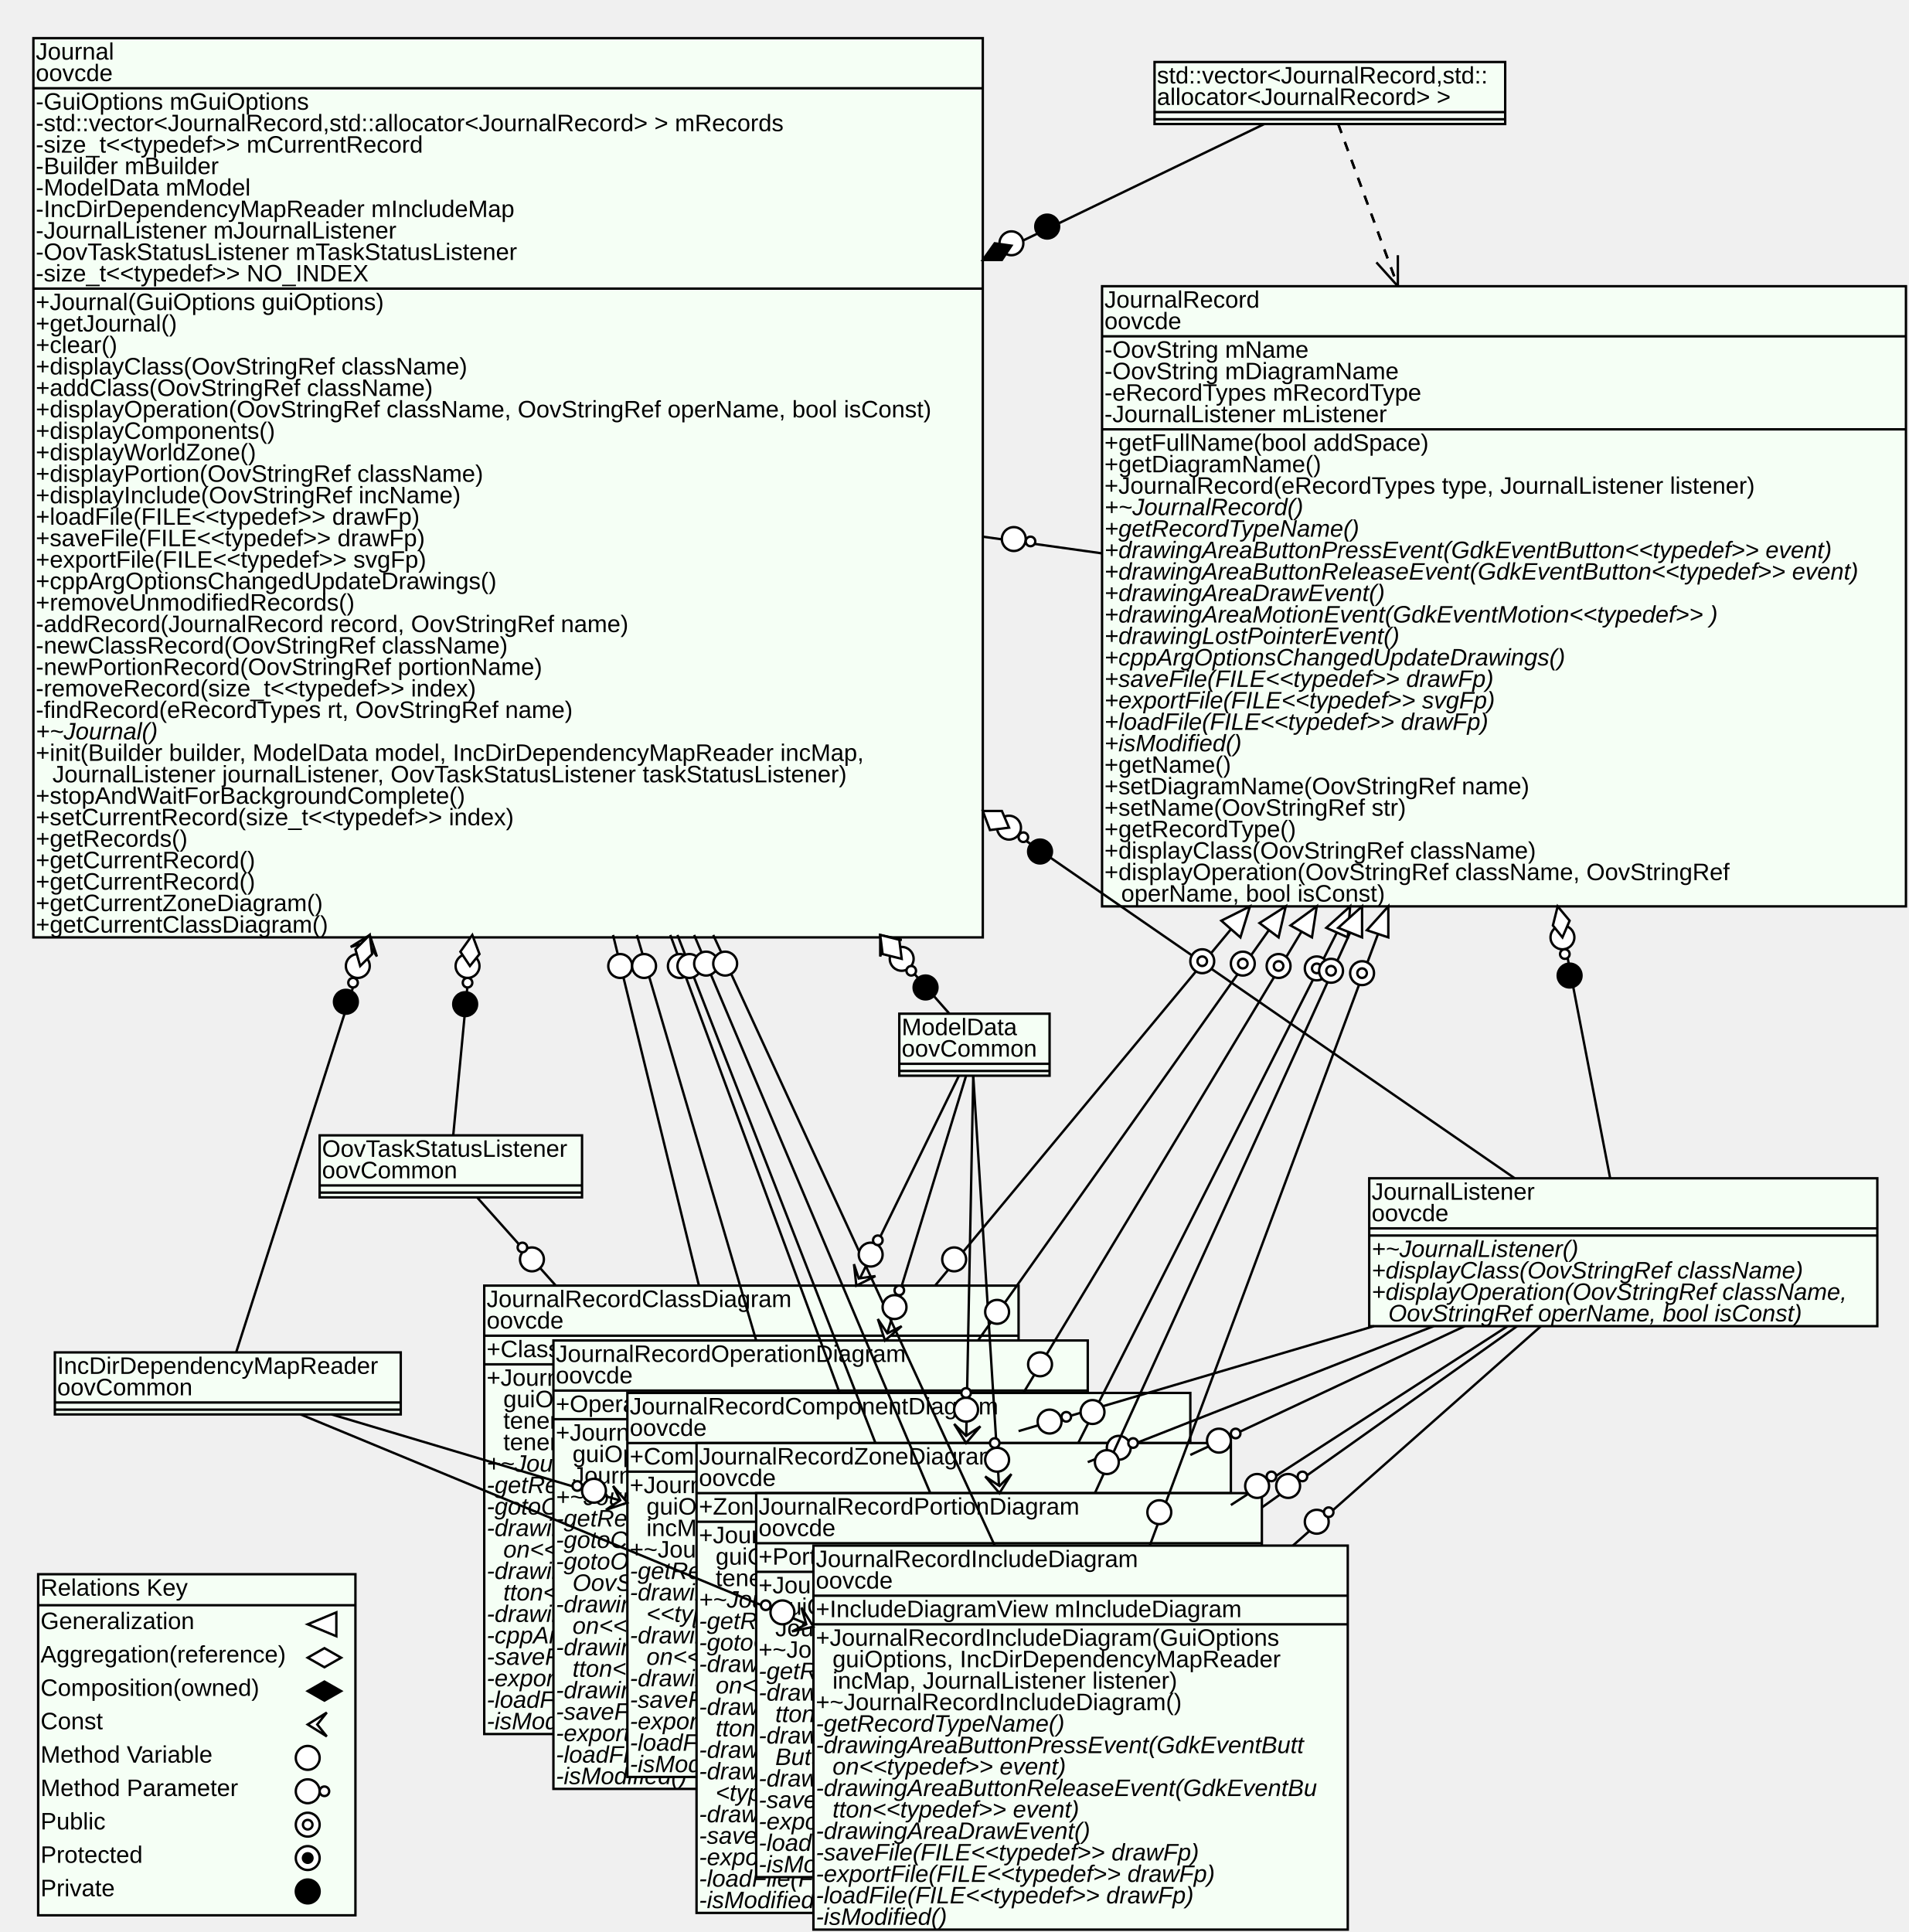
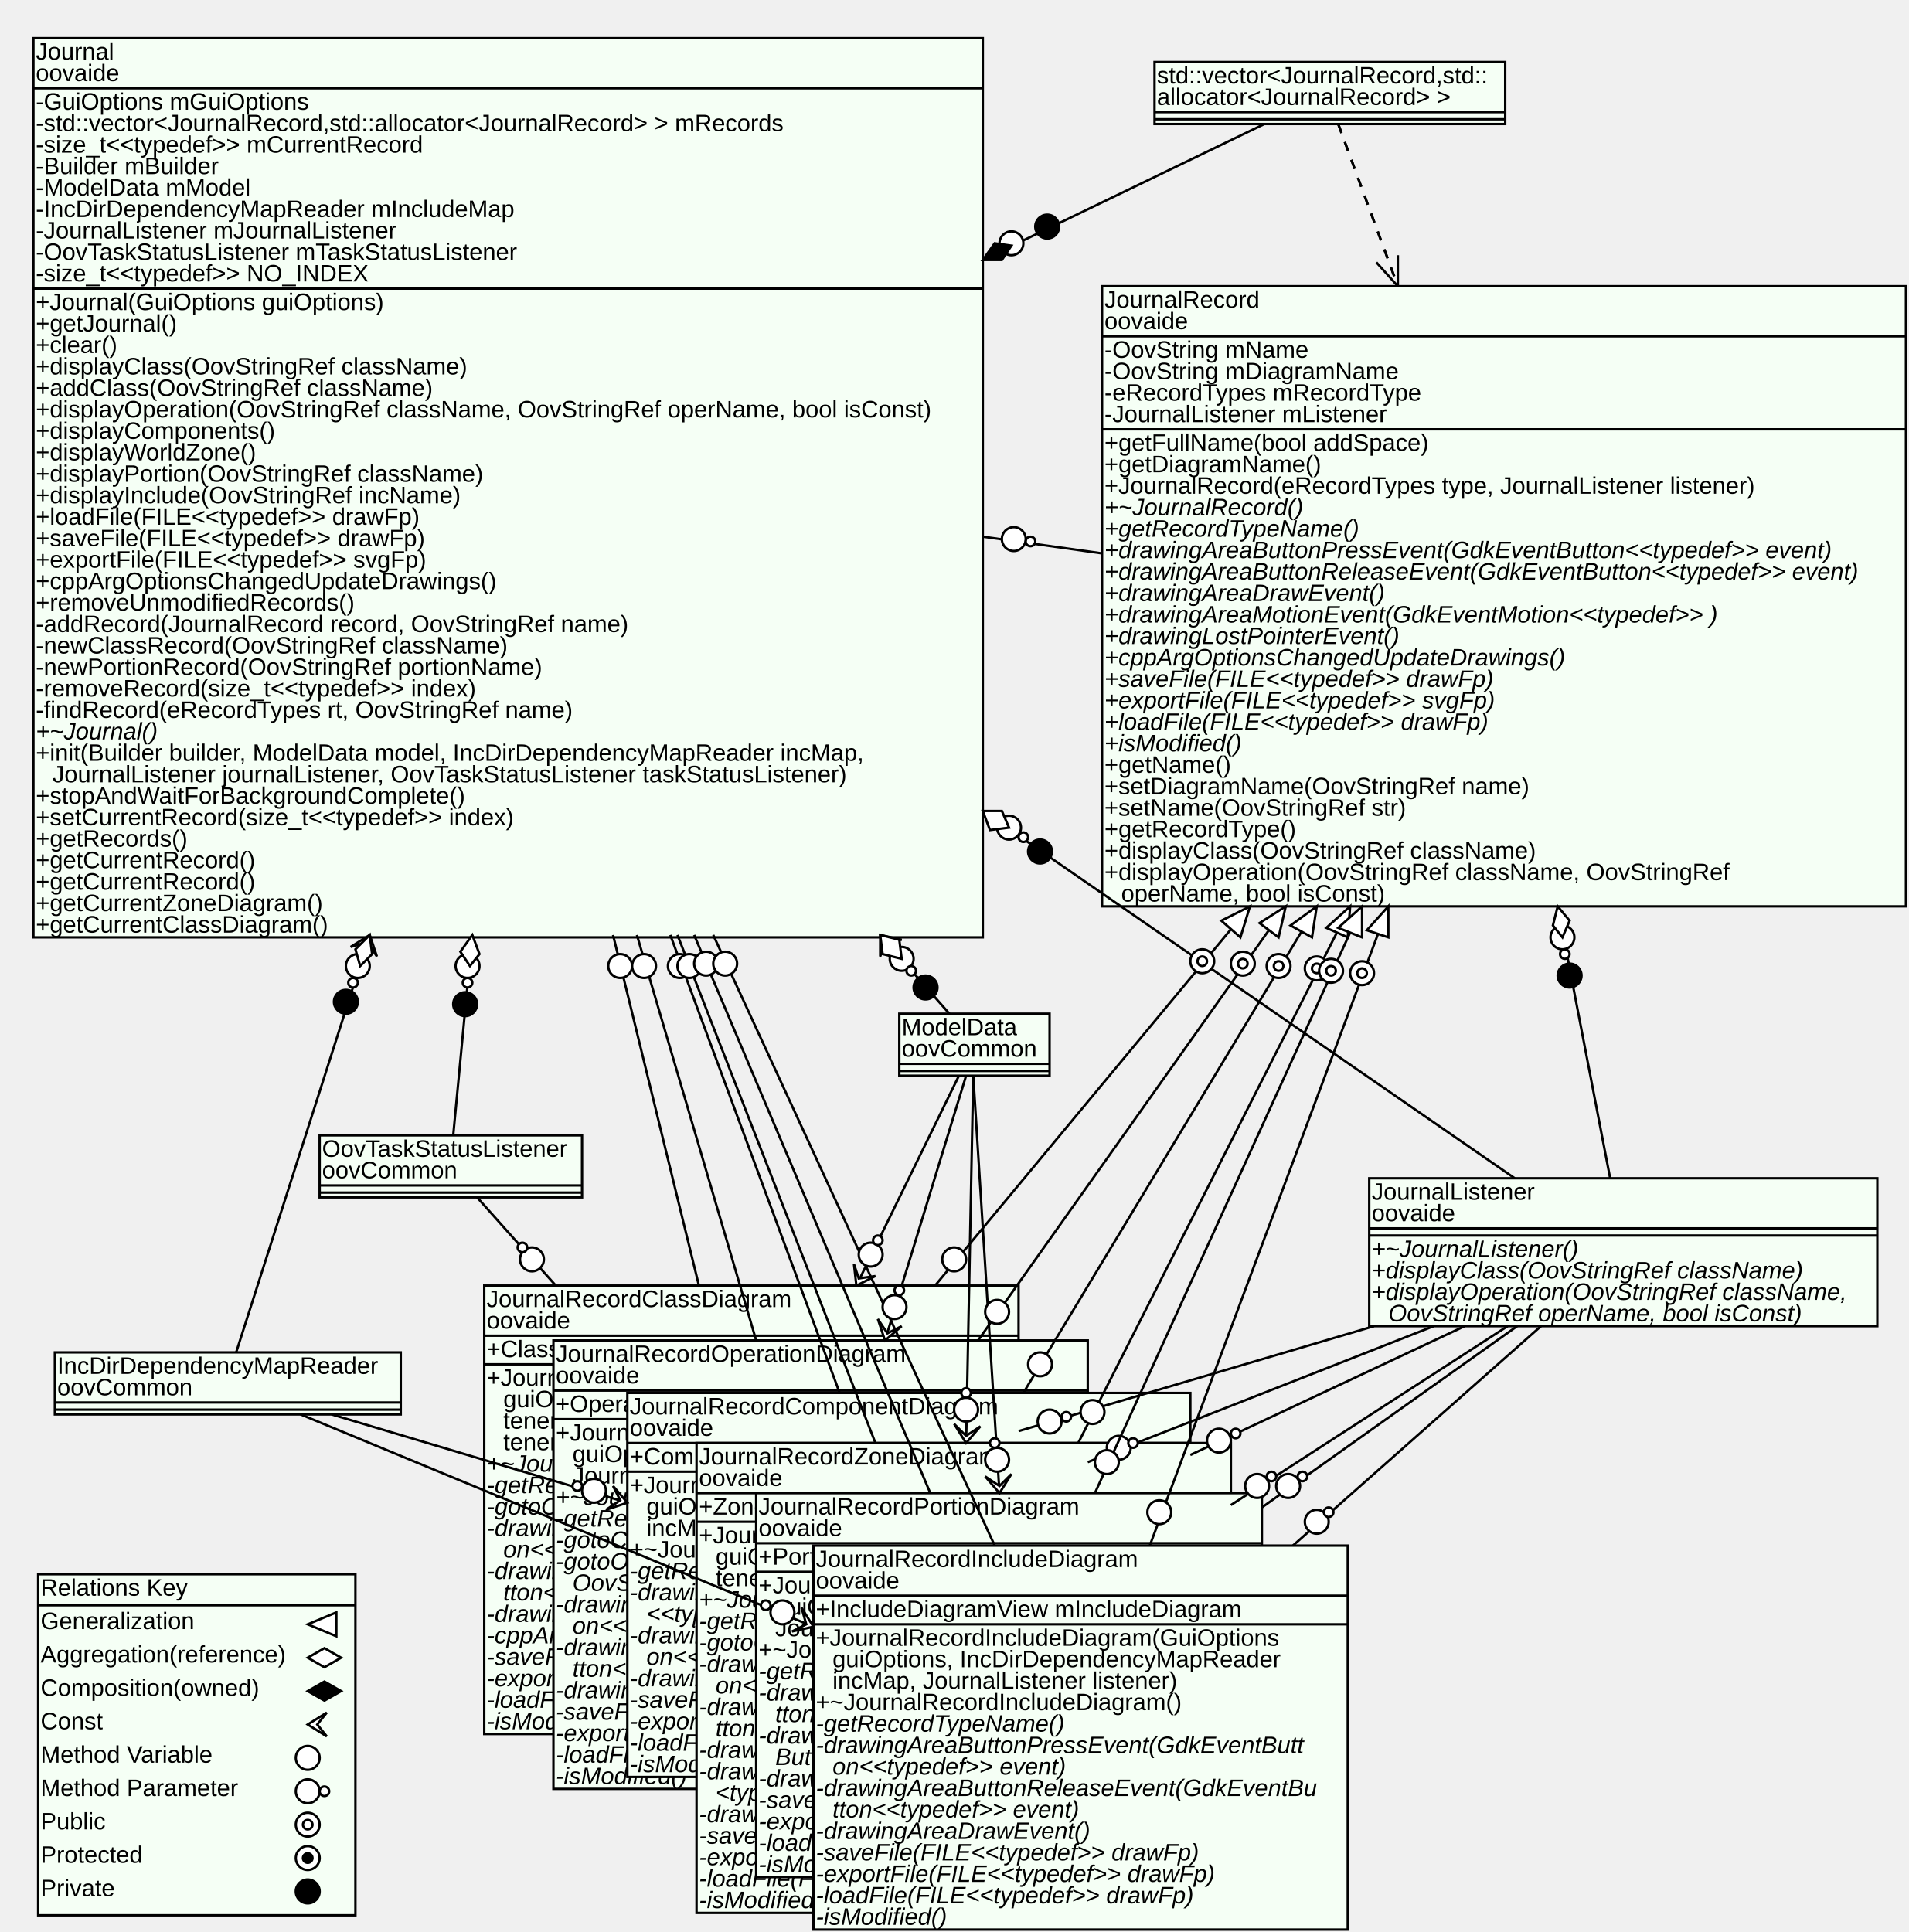
<svg xmlns="http://www.w3.org/2000/svg" version="1.1" font-family="Arial, Helvetica, sans-serif" font-size="10" width="800" height="810">
  <g fill="#f5fff5" stroke="#000000" style="stroke-width:1">
    <rect x="16" y="660" width="133" height="143" />
    <line x1="16" y1="673" x2="149" y2="673" />
    <polygon points="129,681 141,686 141,676 129,681 " style="fill:#ffffff" />
    <polygon points="129,695 136,699 143,695 136,691 129,695 " style="fill:#ffffff" />
    <polygon points="129,709 136,713 143,709 136,705 129,709 " style="fill:#000000" />
    <polygon points="129,723 137,728 133,723 137,718 129,723 " style="fill:#ffffff" />
    <circle cx="129" cy="737" r="5" style="fill:#ffffff" />
    <circle cx="129" cy="751" r="5" style="fill:#ffffff" />
    <circle cx="136" cy="751" r="2" style="fill:#ffffff" />
    <circle cx="129" cy="765" r="5" style="fill:#ffffff" />
    <circle cx="129" cy="765" r="2" style="fill:#ffffff" />
    <circle cx="129" cy="779" r="5" style="fill:#ffffff" />
    <circle cx="129" cy="779" r="2" style="fill:#000000" />
    <circle cx="129" cy="793" r="5" style="fill:#000000" />
    <circle cx="129" cy="793" r="2" style="fill:#000000" />
  </g>
  <g stroke="none">
    <text x="17" y="669">Relations Key</text>
    <text x="17" y="683">Generalization</text>
    <text x="17" y="697">Aggregation(reference)</text>
    <text x="17" y="711">Composition(owned)</text>
    <text x="17" y="725">Const</text>
    <text x="17" y="739">Method Variable</text>
    <text x="17" y="753">Method Parameter</text>
    <text x="17" y="767">Public</text>
    <text x="17" y="781">Protected</text>
    <text x="17" y="795">Private</text>
  </g>
  <g fill="#f5fff5" stroke="#000000" style="stroke-width:1">
    <rect x="14" y="16" width="398" height="377" />
    <line x1="14" y1="37" x2="412" y2="37" />
    <line x1="14" y1="121" x2="412" y2="121" />
  </g>
  <g stroke="none">
    <text x="15" y="25">Journal</text>
-     <text x="15" y="34">oovcde</text>
+     <text x="15" y="34">oovaide</text>
    <text x="15" y="46">-GuiOptions mGuiOptions</text>
    <text x="15" y="55">-std::vector&lt;JournalRecord,std::allocator&lt;JournalRecord&gt; &gt; mRecords</text>
    <text x="15" y="64">-size_t&lt;&lt;typedef&gt;&gt; mCurrentRecord</text>
    <text x="15" y="73">-Builder mBuilder</text>
    <text x="15" y="82">-ModelData mModel</text>
    <text x="15" y="91">-IncDirDependencyMapReader mIncludeMap</text>
    <text x="15" y="100">-JournalListener mJournalListener</text>
    <text x="15" y="109">-OovTaskStatusListener mTaskStatusListener</text>
    <text x="15" y="118">-size_t&lt;&lt;typedef&gt;&gt; NO_INDEX</text>
    <text x="15" y="130">+Journal(GuiOptions guiOptions)</text>
    <text x="15" y="139">+getJournal()</text>
    <text x="15" y="148">+clear()</text>
    <text x="15" y="157">+displayClass(OovStringRef className)</text>
    <text x="15" y="166">+addClass(OovStringRef className)</text>
    <text x="15" y="175">+displayOperation(OovStringRef className, OovStringRef operName, bool isConst)</text>
    <text x="15" y="184">+displayComponents()</text>
    <text x="15" y="193">+displayWorldZone()</text>
    <text x="15" y="202">+displayPortion(OovStringRef className)</text>
    <text x="15" y="211">+displayInclude(OovStringRef incName)</text>
    <text x="15" y="220">+loadFile(FILE&lt;&lt;typedef&gt;&gt; drawFp)</text>
    <text x="15" y="229">+saveFile(FILE&lt;&lt;typedef&gt;&gt; drawFp)</text>
    <text x="15" y="238">+exportFile(FILE&lt;&lt;typedef&gt;&gt; svgFp)</text>
    <text x="15" y="247">+cppArgOptionsChangedUpdateDrawings()</text>
    <text x="15" y="256">+removeUnmodifiedRecords()</text>
    <text x="15" y="265">-addRecord(JournalRecord record, OovStringRef name)</text>
    <text x="15" y="274">-newClassRecord(OovStringRef className)</text>
    <text x="15" y="283">-newPortionRecord(OovStringRef portionName)</text>
    <text x="15" y="292">-removeRecord(size_t&lt;&lt;typedef&gt;&gt; index)</text>
    <text x="15" y="301">-findRecord(eRecordTypes rt, OovStringRef name)</text>
    <text x="15" y="319">+init(Builder builder, ModelData model, IncDirDependencyMapReader incMap, </text>
    <text x="22" y="328">JournalListener journalListener, OovTaskStatusListener taskStatusListener)</text>
    <text x="15" y="337">+stopAndWaitForBackgroundComplete()</text>
    <text x="15" y="346">+setCurrentRecord(size_t&lt;&lt;typedef&gt;&gt; index)</text>
    <text x="15" y="355">+getRecords()</text>
    <text x="15" y="364">+getCurrentRecord()</text>
    <text x="15" y="373">+getCurrentRecord()</text>
    <text x="15" y="382">+getCurrentZoneDiagram()</text>
    <text x="15" y="391">+getCurrentClassDiagram()</text>
  </g>
  <g stroke="none" font-style="italic">
    <text x="15" y="310">+~Journal()</text>
  </g>
  <g fill="#f5fff5" stroke="#000000" style="stroke-width:1">
    <rect x="484" y="26" width="147" height="26" />
    <line x1="484" y1="47" x2="631" y2="47" />
    <line x1="484" y1="50" x2="631" y2="50" />
  </g>
  <g stroke="none">
    <text x="485" y="35">std::vector&lt;JournalRecord,std::</text>
    <text x="485" y="44">  allocator&lt;JournalRecord&gt; &gt;</text>
  </g>
  <g stroke="none" font-style="italic">
</g>
  <g fill="#f5fff5" stroke="#000000" style="stroke-width:1">
    <rect x="377" y="425" width="63" height="26" />
    <line x1="377" y1="446" x2="440" y2="446" />
    <line x1="377" y1="449" x2="440" y2="449" />
  </g>
  <g stroke="none">
    <text x="378" y="434">ModelData</text>
    <text x="378" y="443">oovCommon</text>
  </g>
  <g stroke="none" font-style="italic">
</g>
  <g fill="#f5fff5" stroke="#000000" style="stroke-width:1">
    <rect x="23" y="567" width="145" height="26" />
    <line x1="23" y1="588" x2="168" y2="588" />
    <line x1="23" y1="591" x2="168" y2="591" />
  </g>
  <g stroke="none">
    <text x="24" y="576">IncDirDependencyMapReader</text>
    <text x="24" y="585">oovCommon</text>
  </g>
  <g stroke="none" font-style="italic">
</g>
  <g fill="#f5fff5" stroke="#000000" style="stroke-width:1">
    <rect x="574" y="494" width="213" height="62" />
    <line x1="574" y1="515" x2="787" y2="515" />
    <line x1="574" y1="518" x2="787" y2="518" />
  </g>
  <g stroke="none">
    <text x="575" y="503">JournalListener</text>
-     <text x="575" y="512">oovcde</text>
+     <text x="575" y="512">oovaide</text>
  </g>
  <g stroke="none" font-style="italic">
    <text x="575" y="527">+~JournalListener()</text>
    <text x="575" y="536">+displayClass(OovStringRef className)</text>
    <text x="575" y="545">+displayOperation(OovStringRef className,</text>
    <text x="582" y="554"> OovStringRef operName, bool isConst)</text>
  </g>
  <g fill="#f5fff5" stroke="#000000" style="stroke-width:1">
    <rect x="134" y="476" width="110" height="26" />
    <line x1="134" y1="497" x2="244" y2="497" />
    <line x1="134" y1="500" x2="244" y2="500" />
  </g>
  <g stroke="none">
    <text x="135" y="485">OovTaskStatusListener</text>
    <text x="135" y="494">oovCommon</text>
  </g>
  <g stroke="none" font-style="italic">
</g>
  <g fill="#f5fff5" stroke="#000000" style="stroke-width:1">
    <rect x="462" y="120" width="337" height="260" />
    <line x1="462" y1="141" x2="799" y2="141" />
    <line x1="462" y1="180" x2="799" y2="180" />
  </g>
  <g stroke="none">
    <text x="463" y="129">JournalRecord</text>
-     <text x="463" y="138">oovcde</text>
+     <text x="463" y="138">oovaide</text>
    <text x="463" y="150">-OovString mName</text>
    <text x="463" y="159">-OovString mDiagramName</text>
    <text x="463" y="168">-eRecordTypes mRecordType</text>
    <text x="463" y="177">-JournalListener mListener</text>
    <text x="463" y="189">+getFullName(bool addSpace)</text>
    <text x="463" y="198">+getDiagramName()</text>
    <text x="463" y="207">+JournalRecord(eRecordTypes type, JournalListener listener)</text>
    <text x="463" y="324">+getName()</text>
    <text x="463" y="333">+setDiagramName(OovStringRef name)</text>
    <text x="463" y="342">+setName(OovStringRef str)</text>
    <text x="463" y="351">+getRecordType()</text>
    <text x="463" y="360">+displayClass(OovStringRef className)</text>
    <text x="463" y="369">+displayOperation(OovStringRef className, OovStringRef </text>
    <text x="470" y="378">operName, bool isConst)</text>
  </g>
  <g stroke="none" font-style="italic">
    <text x="463" y="216">+~JournalRecord()</text>
    <text x="463" y="225">+getRecordTypeName()</text>
    <text x="463" y="234">+drawingAreaButtonPressEvent(GdkEventButton&lt;&lt;typedef&gt;&gt; event)</text>
    <text x="463" y="243">+drawingAreaButtonReleaseEvent(GdkEventButton&lt;&lt;typedef&gt;&gt; event)</text>
    <text x="463" y="252">+drawingAreaDrawEvent()</text>
    <text x="463" y="261">+drawingAreaMotionEvent(GdkEventMotion&lt;&lt;typedef&gt;&gt; )</text>
    <text x="463" y="270">+drawingLostPointerEvent()</text>
    <text x="463" y="279">+cppArgOptionsChangedUpdateDrawings()</text>
    <text x="463" y="288">+saveFile(FILE&lt;&lt;typedef&gt;&gt; drawFp)</text>
    <text x="463" y="297">+exportFile(FILE&lt;&lt;typedef&gt;&gt; svgFp)</text>
    <text x="463" y="306">+loadFile(FILE&lt;&lt;typedef&gt;&gt; drawFp)</text>
    <text x="463" y="315">+isModified()</text>
  </g>
  <g fill="#f5fff5" stroke="#000000" style="stroke-width:1">
    <rect x="203" y="539" width="224" height="188" />
    <line x1="203" y1="560" x2="427" y2="560" />
    <line x1="203" y1="572" x2="427" y2="572" />
  </g>
  <g stroke="none">
    <text x="204" y="548">JournalRecordClassDiagram</text>
-     <text x="204" y="557">oovcde</text>
+     <text x="204" y="557">oovaide</text>
    <text x="204" y="569">+ClassDiagramView mClassDiagram</text>
    <text x="204" y="581">+JournalRecordClassDiagram(GuiOptions </text>
    <text x="211" y="590">guiOptions, ModelData model, JournalLis</text>
    <text x="211" y="599">tener journalListener, OovTaskStatusLis</text>
    <text x="211" y="608">tener taskStatusListener)</text>
  </g>
  <g stroke="none" font-style="italic">
    <text x="204" y="617">+~JournalRecordClassDiagram()</text>
    <text x="204" y="626">-getRecordTypeName()</text>
    <text x="204" y="635">-gotoClass(OovStringRef className)</text>
    <text x="204" y="644">-drawingAreaButtonPressEvent(GdkEventButt</text>
    <text x="211" y="653">on&lt;&lt;typedef&gt;&gt; event)</text>
    <text x="204" y="662">-drawingAreaButtonReleaseEvent(GdkEventBu</text>
    <text x="211" y="671">tton&lt;&lt;typedef&gt;&gt; event)</text>
    <text x="204" y="680">-drawingAreaDrawEvent()</text>
    <text x="204" y="689">-cppArgOptionsChangedUpdateDrawings()</text>
    <text x="204" y="698">-saveFile(FILE&lt;&lt;typedef&gt;&gt; drawFp)</text>
    <text x="204" y="707">-exportFile(FILE&lt;&lt;typedef&gt;&gt; svgFp)</text>
    <text x="204" y="716">-loadFile(FILE&lt;&lt;typedef&gt;&gt; drawFp)</text>
    <text x="204" y="725">-isModified()</text>
  </g>
  <g fill="#f5fff5" stroke="#000000" style="stroke-width:1">
    <rect x="232" y="562" width="224" height="188" />
    <line x1="232" y1="583" x2="456" y2="583" />
    <line x1="232" y1="595" x2="456" y2="595" />
  </g>
  <g stroke="none">
    <text x="233" y="571">JournalRecordOperationDiagram</text>
-     <text x="233" y="580">oovcde</text>
+     <text x="233" y="580">oovaide</text>
    <text x="233" y="592">+OperationDiagramView mOperationDiagram</text>
    <text x="233" y="604">+JournalRecordOperationDiagram(GuiOptions</text>
    <text x="240" y="613"> guiOptions, ModelData model, </text>
    <text x="240" y="622">JournalListener listener)</text>
  </g>
  <g stroke="none" font-style="italic">
    <text x="233" y="631">+~JournalRecordOperationDiagram()</text>
    <text x="233" y="640">-getRecordTypeName()</text>
    <text x="233" y="649">-gotoClass(OovStringRef className)</text>
    <text x="233" y="658">-gotoOperation(OovStringRef className,</text>
    <text x="240" y="667"> OovStringRef operName, bool isConst)</text>
    <text x="233" y="676">-drawingAreaButtonPressEvent(GdkEventButt</text>
    <text x="240" y="685">on&lt;&lt;typedef&gt;&gt; event)</text>
    <text x="233" y="694">-drawingAreaButtonReleaseEvent(GdkEventBu</text>
    <text x="240" y="703">tton&lt;&lt;typedef&gt;&gt; event)</text>
    <text x="233" y="712">-drawingAreaDrawEvent()</text>
    <text x="233" y="721">-saveFile(FILE&lt;&lt;typedef&gt;&gt; drawFp)</text>
    <text x="233" y="730">-exportFile(FILE&lt;&lt;typedef&gt;&gt; svgFp)</text>
    <text x="233" y="739">-loadFile(FILE&lt;&lt;typedef&gt;&gt; drawFp)</text>
    <text x="233" y="748">-isModified()</text>
  </g>
  <g fill="#f5fff5" stroke="#000000" style="stroke-width:1">
    <rect x="263" y="584" width="236" height="161" />
    <line x1="263" y1="605" x2="499" y2="605" />
    <line x1="263" y1="617" x2="499" y2="617" />
  </g>
  <g stroke="none">
    <text x="264" y="593">JournalRecordComponentDiagram</text>
-     <text x="264" y="602">oovcde</text>
+     <text x="264" y="602">oovaide</text>
    <text x="264" y="614">+ComponentDiagramView mComponentDiagram</text>
    <text x="264" y="626">+JournalRecordComponentDiagram(GuiOptions </text>
    <text x="271" y="635">guiOptions, IncDirDependencyMapReader </text>
    <text x="271" y="644">incMap, JournalListener listener)</text>
    <text x="264" y="653">+~JournalRecordComponentDiagram()</text>
  </g>
  <g stroke="none" font-style="italic">
    <text x="264" y="662">-getRecordTypeName()</text>
    <text x="264" y="671">-drawingAreaButtonPressEvent(GdkEventButton</text>
    <text x="271" y="680">&lt;&lt;typedef&gt;&gt; event)</text>
    <text x="264" y="689">-drawingAreaButtonReleaseEvent(GdkEventButt</text>
    <text x="271" y="698">on&lt;&lt;typedef&gt;&gt; event)</text>
    <text x="264" y="707">-drawingAreaDrawEvent()</text>
    <text x="264" y="716">-saveFile(FILE&lt;&lt;typedef&gt;&gt; drawFp)</text>
    <text x="264" y="725">-exportFile(FILE&lt;&lt;typedef&gt;&gt; svgFp)</text>
    <text x="264" y="734">-loadFile(FILE&lt;&lt;typedef&gt;&gt; drawFp)</text>
    <text x="264" y="743">-isModified()</text>
  </g>
  <g fill="#f5fff5" stroke="#000000" style="stroke-width:1">
    <rect x="292" y="605" width="224" height="197" />
    <line x1="292" y1="626" x2="516" y2="626" />
    <line x1="292" y1="638" x2="516" y2="638" />
  </g>
  <g stroke="none">
    <text x="293" y="614">JournalRecordZoneDiagram</text>
-     <text x="293" y="623">oovcde</text>
+     <text x="293" y="623">oovaide</text>
    <text x="293" y="635">+ZoneDiagramView mZoneDiagram</text>
    <text x="293" y="647">+JournalRecordZoneDiagram(GuiOptions </text>
    <text x="300" y="656">guiOptions, ModelData model, JournalLis</text>
    <text x="300" y="665">tener listener)</text>
  </g>
  <g stroke="none" font-style="italic">
    <text x="293" y="674">+~JournalRecordZoneDiagram()</text>
    <text x="293" y="683">-getRecordTypeName()</text>
    <text x="293" y="692">-gotoClass(OovStringRef className)</text>
    <text x="293" y="701">-drawingAreaButtonPressEvent(GdkEventButt</text>
    <text x="300" y="710">on&lt;&lt;typedef&gt;&gt; event)</text>
    <text x="293" y="719">-drawingAreaButtonReleaseEvent(GdkEventBu</text>
    <text x="300" y="728">tton&lt;&lt;typedef&gt;&gt; event)</text>
    <text x="293" y="737">-drawingAreaDrawEvent()</text>
    <text x="293" y="746">-drawingAreaMotionEvent(GdkEventMotion&lt;</text>
    <text x="300" y="755">&lt;typedef&gt;&gt; event)</text>
    <text x="293" y="764">-drawingLostPointerEvent()</text>
    <text x="293" y="773">-saveFile(FILE&lt;&lt;typedef&gt;&gt; drawFp)</text>
    <text x="293" y="782">-exportFile(FILE&lt;&lt;typedef&gt;&gt; svgFp)</text>
    <text x="293" y="791">-loadFile(FILE&lt;&lt;typedef&gt;&gt; drawFp)</text>
    <text x="293" y="800">-isModified()</text>
  </g>
  <g fill="#f5fff5" stroke="#000000" style="stroke-width:1">
    <rect x="317" y="626" width="212" height="161" />
    <line x1="317" y1="647" x2="529" y2="647" />
    <line x1="317" y1="659" x2="529" y2="659" />
  </g>
  <g stroke="none">
    <text x="318" y="635">JournalRecordPortionDiagram</text>
-     <text x="318" y="644">oovcde</text>
+     <text x="318" y="644">oovaide</text>
    <text x="318" y="656">+PortionDiagramView mPortionDiagram</text>
    <text x="318" y="668">+JournalRecordPortionDiagram(GuiOptions</text>
    <text x="325" y="677"> guiOptions, ModelData model,</text>
    <text x="325" y="686"> JournalListener listener)</text>
    <text x="318" y="695">+~JournalRecordPortionDiagram()</text>
  </g>
  <g stroke="none" font-style="italic">
    <text x="318" y="704">-getRecordTypeName()</text>
    <text x="318" y="713">-drawingAreaButtonPressEvent(GdkEventBu</text>
    <text x="325" y="722">tton&lt;&lt;typedef&gt;&gt; event)</text>
    <text x="318" y="731">-drawingAreaButtonReleaseEvent(GdkEvent</text>
    <text x="325" y="740">Button&lt;&lt;typedef&gt;&gt; event)</text>
    <text x="318" y="749">-drawingAreaDrawEvent()</text>
    <text x="318" y="758">-saveFile(FILE&lt;&lt;typedef&gt;&gt; drawFp)</text>
    <text x="318" y="767">-exportFile(FILE&lt;&lt;typedef&gt;&gt; svgFp)</text>
    <text x="318" y="776">-loadFile(FILE&lt;&lt;typedef&gt;&gt; drawFp)</text>
    <text x="318" y="785">-isModified()</text>
  </g>
  <g fill="#f5fff5" stroke="#000000" style="stroke-width:1">
    <rect x="341" y="648" width="224" height="161" />
    <line x1="341" y1="669" x2="565" y2="669" />
    <line x1="341" y1="681" x2="565" y2="681" />
  </g>
  <g stroke="none">
    <text x="342" y="657">JournalRecordIncludeDiagram</text>
-     <text x="342" y="666">oovcde</text>
+     <text x="342" y="666">oovaide</text>
    <text x="342" y="678">+IncludeDiagramView mIncludeDiagram</text>
    <text x="342" y="690">+JournalRecordIncludeDiagram(GuiOptions </text>
    <text x="349" y="699">guiOptions, IncDirDependencyMapReader </text>
    <text x="349" y="708">incMap, JournalListener listener)</text>
    <text x="342" y="717">+~JournalRecordIncludeDiagram()</text>
  </g>
  <g stroke="none" font-style="italic">
    <text x="342" y="726">-getRecordTypeName()</text>
    <text x="342" y="735">-drawingAreaButtonPressEvent(GdkEventButt</text>
    <text x="349" y="744">on&lt;&lt;typedef&gt;&gt; event)</text>
    <text x="342" y="753">-drawingAreaButtonReleaseEvent(GdkEventBu</text>
    <text x="349" y="762">tton&lt;&lt;typedef&gt;&gt; event)</text>
    <text x="342" y="771">-drawingAreaDrawEvent()</text>
    <text x="342" y="780">-saveFile(FILE&lt;&lt;typedef&gt;&gt; drawFp)</text>
    <text x="342" y="789">-exportFile(FILE&lt;&lt;typedef&gt;&gt; drawFp)</text>
    <text x="342" y="798">-loadFile(FILE&lt;&lt;typedef&gt;&gt; drawFp)</text>
    <text x="342" y="807">-isModified()</text>
  </g>
  <g fill="#f5f5ff" stroke="#000000" style="stroke-width:1">
    <line x1="412" y1="109" x2="530" y2="52" />
    <circle cx="424" cy="102" r="5" style="fill:#ffffff" />
    <circle cx="439" cy="95" r="5" style="fill:#000000" />
    <circle cx="439" cy="95" r="2" style="fill:#000000" />
    <polygon points="412,109 420,109 424,103 417,102 412,109 " style="fill:#000000" />
    <line x1="369" y1="392" x2="398" y2="425" />
    <polygon points="369,392 369,401 371,395 378,394 369,392 " style="fill:#ffffff" />
    <circle cx="378" cy="402" r="5" style="fill:#ffffff" />
    <circle cx="382" cy="407" r="2" style="fill:#ffffff" />
    <circle cx="388" cy="414" r="5" style="fill:#000000" />
    <circle cx="388" cy="414" r="2" style="fill:#000000" />
    <polygon points="369,392 370,400 378,402 377,394 369,392 " style="fill:#ffffff" />
    <line x1="155" y1="392" x2="99" y2="567" />
    <polygon points="155,392 147,397 154,395 158,401 155,392 " style="fill:#ffffff" />
    <circle cx="150" cy="405" r="5" style="fill:#ffffff" />
    <circle cx="148" cy="412" r="2" style="fill:#ffffff" />
    <circle cx="145" cy="420" r="5" style="fill:#000000" />
    <circle cx="145" cy="420" r="2" style="fill:#000000" />
    <polygon points="155,392 149,398 151,405 156,400 155,392 " style="fill:#ffffff" />
    <line x1="412" y1="340" x2="635" y2="494" />
    <circle cx="423" cy="347" r="5" style="fill:#ffffff" />
    <circle cx="429" cy="351" r="2" style="fill:#ffffff" />
    <circle cx="436" cy="357" r="5" style="fill:#000000" />
    <circle cx="436" cy="357" r="2" style="fill:#000000" />
    <polygon points="412,340 415,348 423,347 420,340 412,340 " style="fill:#ffffff" />
    <line x1="198" y1="392" x2="190" y2="476" />
    <circle cx="196" cy="405" r="5" style="fill:#ffffff" />
    <circle cx="196" cy="412" r="2" style="fill:#ffffff" />
    <circle cx="195" cy="421" r="5" style="fill:#000000" />
    <circle cx="195" cy="421" r="2" style="fill:#000000" />
    <polygon points="198,392 193,399 197,405 201,400 198,392 " style="fill:#ffffff" />
    <line x1="412" y1="225" x2="462" y2="232" />
    <circle cx="425" cy="226" r="5" style="fill:#ffffff" />
    <circle cx="432" cy="227" r="2" style="fill:#ffffff" />
    <line x1="257" y1="392" x2="293" y2="539" />
    <circle cx="260" cy="405" r="5" style="fill:#ffffff" />
    <line x1="267" y1="392" x2="317" y2="562" />
    <circle cx="270" cy="405" r="5" style="fill:#ffffff" />
    <line x1="281" y1="392" x2="352" y2="584" />
    <circle cx="285" cy="405" r="5" style="fill:#ffffff" />
    <line x1="284" y1="392" x2="367" y2="605" />
    <circle cx="289" cy="405" r="5" style="fill:#ffffff" />
    <line x1="291" y1="392" x2="390" y2="626" />
    <circle cx="296" cy="404" r="5" style="fill:#ffffff" />
    <line x1="299" y1="392" x2="417" y2="648" />
    <circle cx="304" cy="404" r="5" style="fill:#ffffff" />
    <line x1="561" y1="52" x2="586" y2="120" style="stroke-dasharray: 4, 4 " />
    <line x1="561" y1="52" x2="586" y2="120" style="stroke-dasharray: 4, 4 " />
    <line x1="586" y1="120" x2="586" y2="107" />
    <line x1="586" y1="120" x2="577" y2="110" />
    <line x1="402" y1="451" x2="359" y2="539" />
    <polygon points="359,539 367,535 360,536 358,530 359,539 " style="fill:#ffffff" />
    <circle cx="365" cy="526" r="5" style="fill:#ffffff" />
    <circle cx="368" cy="520" r="2" style="fill:#ffffff" />
    <line x1="405" y1="451" x2="371" y2="562" />
    <polygon points="371,562 378,556 372,559 368,553 371,562 " style="fill:#ffffff" />
    <circle cx="375" cy="548" r="5" style="fill:#ffffff" />
    <circle cx="377" cy="541" r="2" style="fill:#ffffff" />
    <line x1="408" y1="451" x2="405" y2="605" />
    <polygon points="405,605 411,598 405,602 400,597 405,605 " style="fill:#ffffff" />
    <circle cx="405" cy="591" r="5" style="fill:#ffffff" />
    <circle cx="405" cy="584" r="2" style="fill:#ffffff" />
    <line x1="408" y1="451" x2="419" y2="626" />
    <polygon points="419,626 424,618 419,623 413,619 419,626 " style="fill:#ffffff" />
    <circle cx="418" cy="612" r="5" style="fill:#ffffff" />
    <circle cx="417" cy="605" r="2" style="fill:#ffffff" />
    <line x1="139" y1="593" x2="263" y2="630" />
    <polygon points="263,630 257,623 260,629 254,633 263,630 " style="fill:#ffffff" />
    <circle cx="249" cy="625" r="5" style="fill:#ffffff" />
    <circle cx="242" cy="623" r="2" style="fill:#ffffff" />
    <line x1="126" y1="593" x2="341" y2="682" />
    <polygon points="341,682 336,674 338,681 332,684 341,682 " style="fill:#ffffff" />
    <circle cx="328" cy="676" r="5" style="fill:#ffffff" />
    <circle cx="321" cy="673" r="2" style="fill:#ffffff" />
    <line x1="675" y1="494" x2="653" y2="380" />
    <circle cx="655" cy="393" r="5" style="fill:#ffffff" />
    <circle cx="656" cy="400" r="2" style="fill:#ffffff" />
    <circle cx="658" cy="409" r="5" style="fill:#000000" />
    <circle cx="658" cy="409" r="2" style="fill:#000000" />
    <polygon points="653,380 651,388 655,393 658,386 653,380 " style="fill:#ffffff" />
    <line x1="576" y1="556" x2="427" y2="600" />
    <circle cx="440" cy="596" r="5" style="fill:#ffffff" />
    <circle cx="447" cy="594" r="2" style="fill:#ffffff" />
    <line x1="601" y1="556" x2="456" y2="613" />
    <circle cx="469" cy="607" r="5" style="fill:#ffffff" />
    <circle cx="475" cy="605" r="2" style="fill:#ffffff" />
    <line x1="614" y1="556" x2="499" y2="610" />
    <circle cx="511" cy="604" r="5" style="fill:#ffffff" />
    <circle cx="518" cy="601" r="2" style="fill:#ffffff" />
    <line x1="632" y1="556" x2="516" y2="631" />
    <circle cx="527" cy="623" r="5" style="fill:#ffffff" />
    <circle cx="533" cy="619" r="2" style="fill:#ffffff" />
    <line x1="636" y1="556" x2="529" y2="632" />
    <circle cx="540" cy="623" r="5" style="fill:#ffffff" />
    <circle cx="546" cy="619" r="2" style="fill:#ffffff" />
    <line x1="646" y1="556" x2="542" y2="648" />
    <circle cx="552" cy="638" r="5" style="fill:#ffffff" />
    <circle cx="557" cy="634" r="2" style="fill:#ffffff" />
    <line x1="200" y1="502" x2="233" y2="539" />
    <circle cx="223" cy="528" r="5" style="fill:#ffffff" />
    <circle cx="219" cy="523" r="2" style="fill:#ffffff" />
    <line x1="524" y1="380" x2="392" y2="539" />
    <circle cx="504" cy="403" r="5" style="fill:#ffffff" />
    <circle cx="504" cy="403" r="2" style="fill:#ffffff" />
    <polygon points="524,380 512,386 520,393 524,380 " style="fill:#ffffff" />
    <circle cx="400" cy="528" r="5" style="fill:#ffffff" />
    <line x1="539" y1="380" x2="410" y2="562" />
    <circle cx="521" cy="404" r="5" style="fill:#ffffff" />
    <circle cx="521" cy="404" r="2" style="fill:#ffffff" />
    <polygon points="539,380 528,387 536,393 539,380 " style="fill:#ffffff" />
    <circle cx="418" cy="550" r="5" style="fill:#ffffff" />
    <line x1="552" y1="380" x2="429" y2="584" />
    <circle cx="536" cy="405" r="5" style="fill:#ffffff" />
    <circle cx="536" cy="405" r="2" style="fill:#ffffff" />
    <polygon points="552,380 541,388 550,393 552,380 " style="fill:#ffffff" />
    <circle cx="436" cy="572" r="5" style="fill:#ffffff" />
    <line x1="566" y1="380" x2="452" y2="605" />
    <circle cx="552" cy="406" r="5" style="fill:#ffffff" />
    <circle cx="552" cy="406" r="2" style="fill:#ffffff" />
    <polygon points="566,380 556,389 565,393 566,380 " style="fill:#ffffff" />
    <circle cx="458" cy="592" r="5" style="fill:#ffffff" />
    <line x1="571" y1="380" x2="459" y2="626" />
    <circle cx="558" cy="407" r="5" style="fill:#ffffff" />
    <circle cx="558" cy="407" r="2" style="fill:#ffffff" />
    <polygon points="571,380 561,389 571,393 571,380 " style="fill:#ffffff" />
    <circle cx="464" cy="613" r="5" style="fill:#ffffff" />
    <line x1="582" y1="380" x2="482" y2="648" />
    <circle cx="571" cy="408" r="5" style="fill:#ffffff" />
    <circle cx="571" cy="408" r="2" style="fill:#ffffff" />
    <polygon points="582,380 573,390 582,393 582,380 " style="fill:#ffffff" />
    <circle cx="486" cy="634" r="5" style="fill:#ffffff" />
  </g>
</svg>
